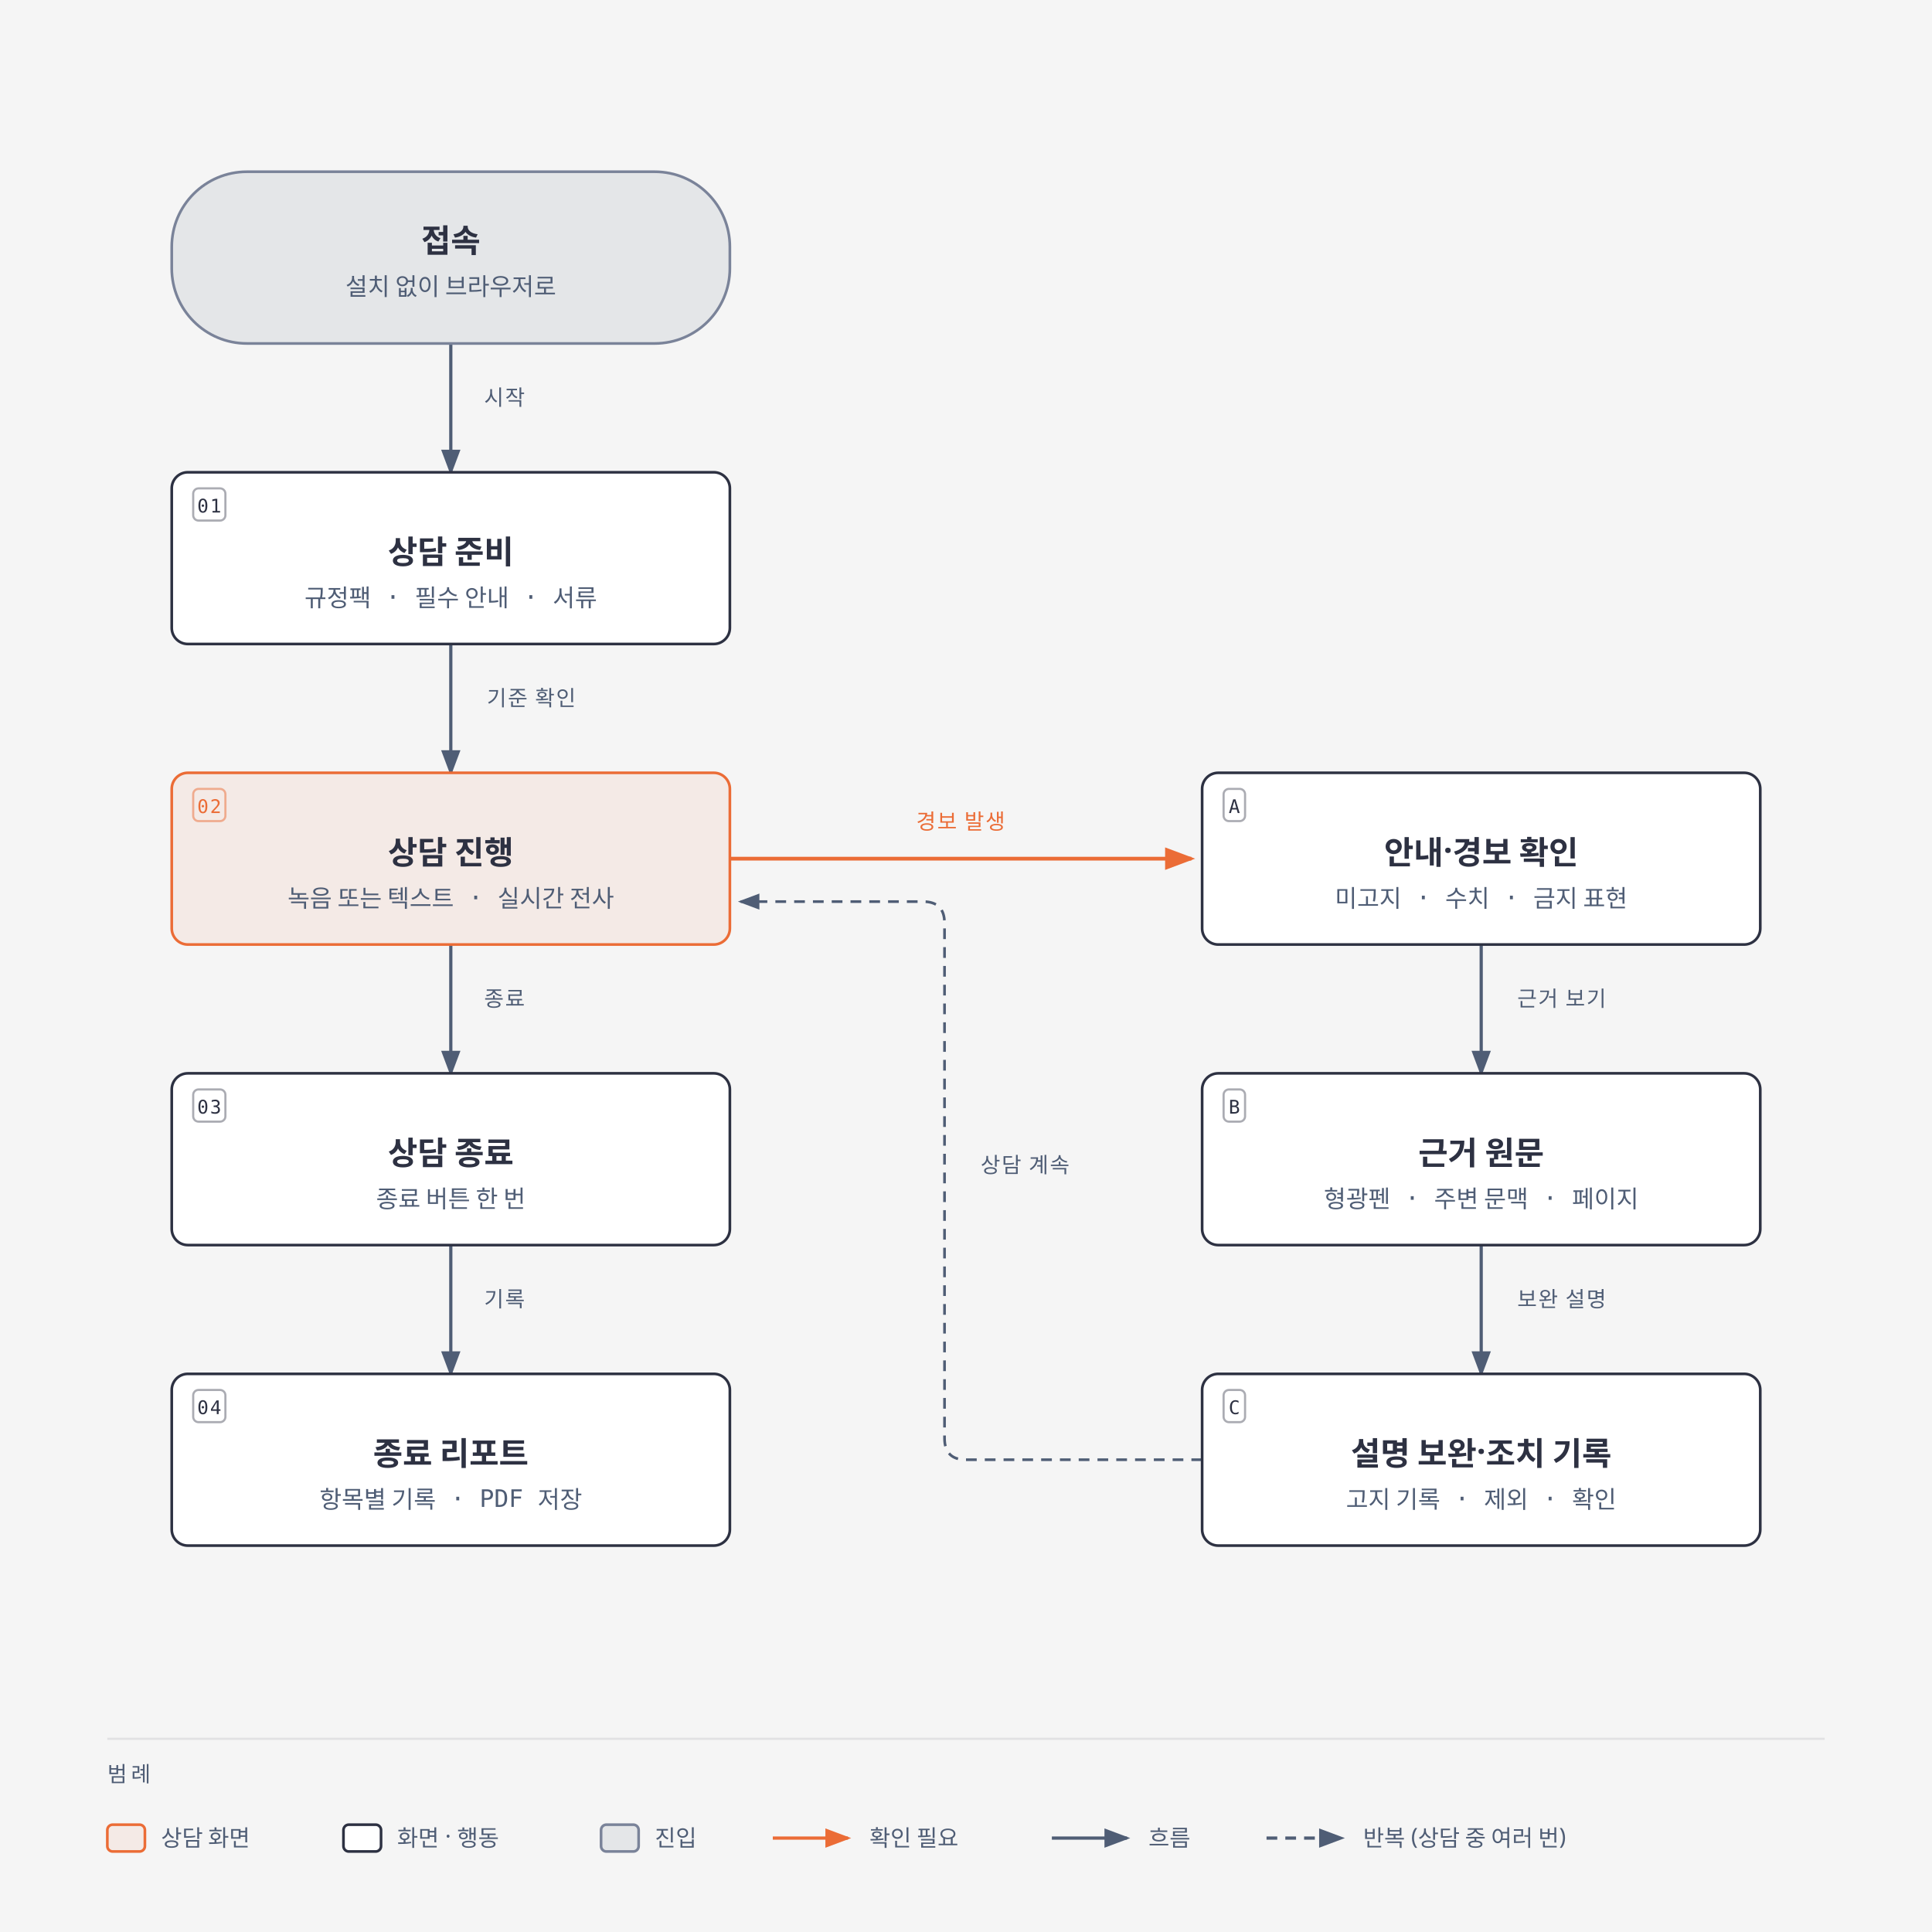
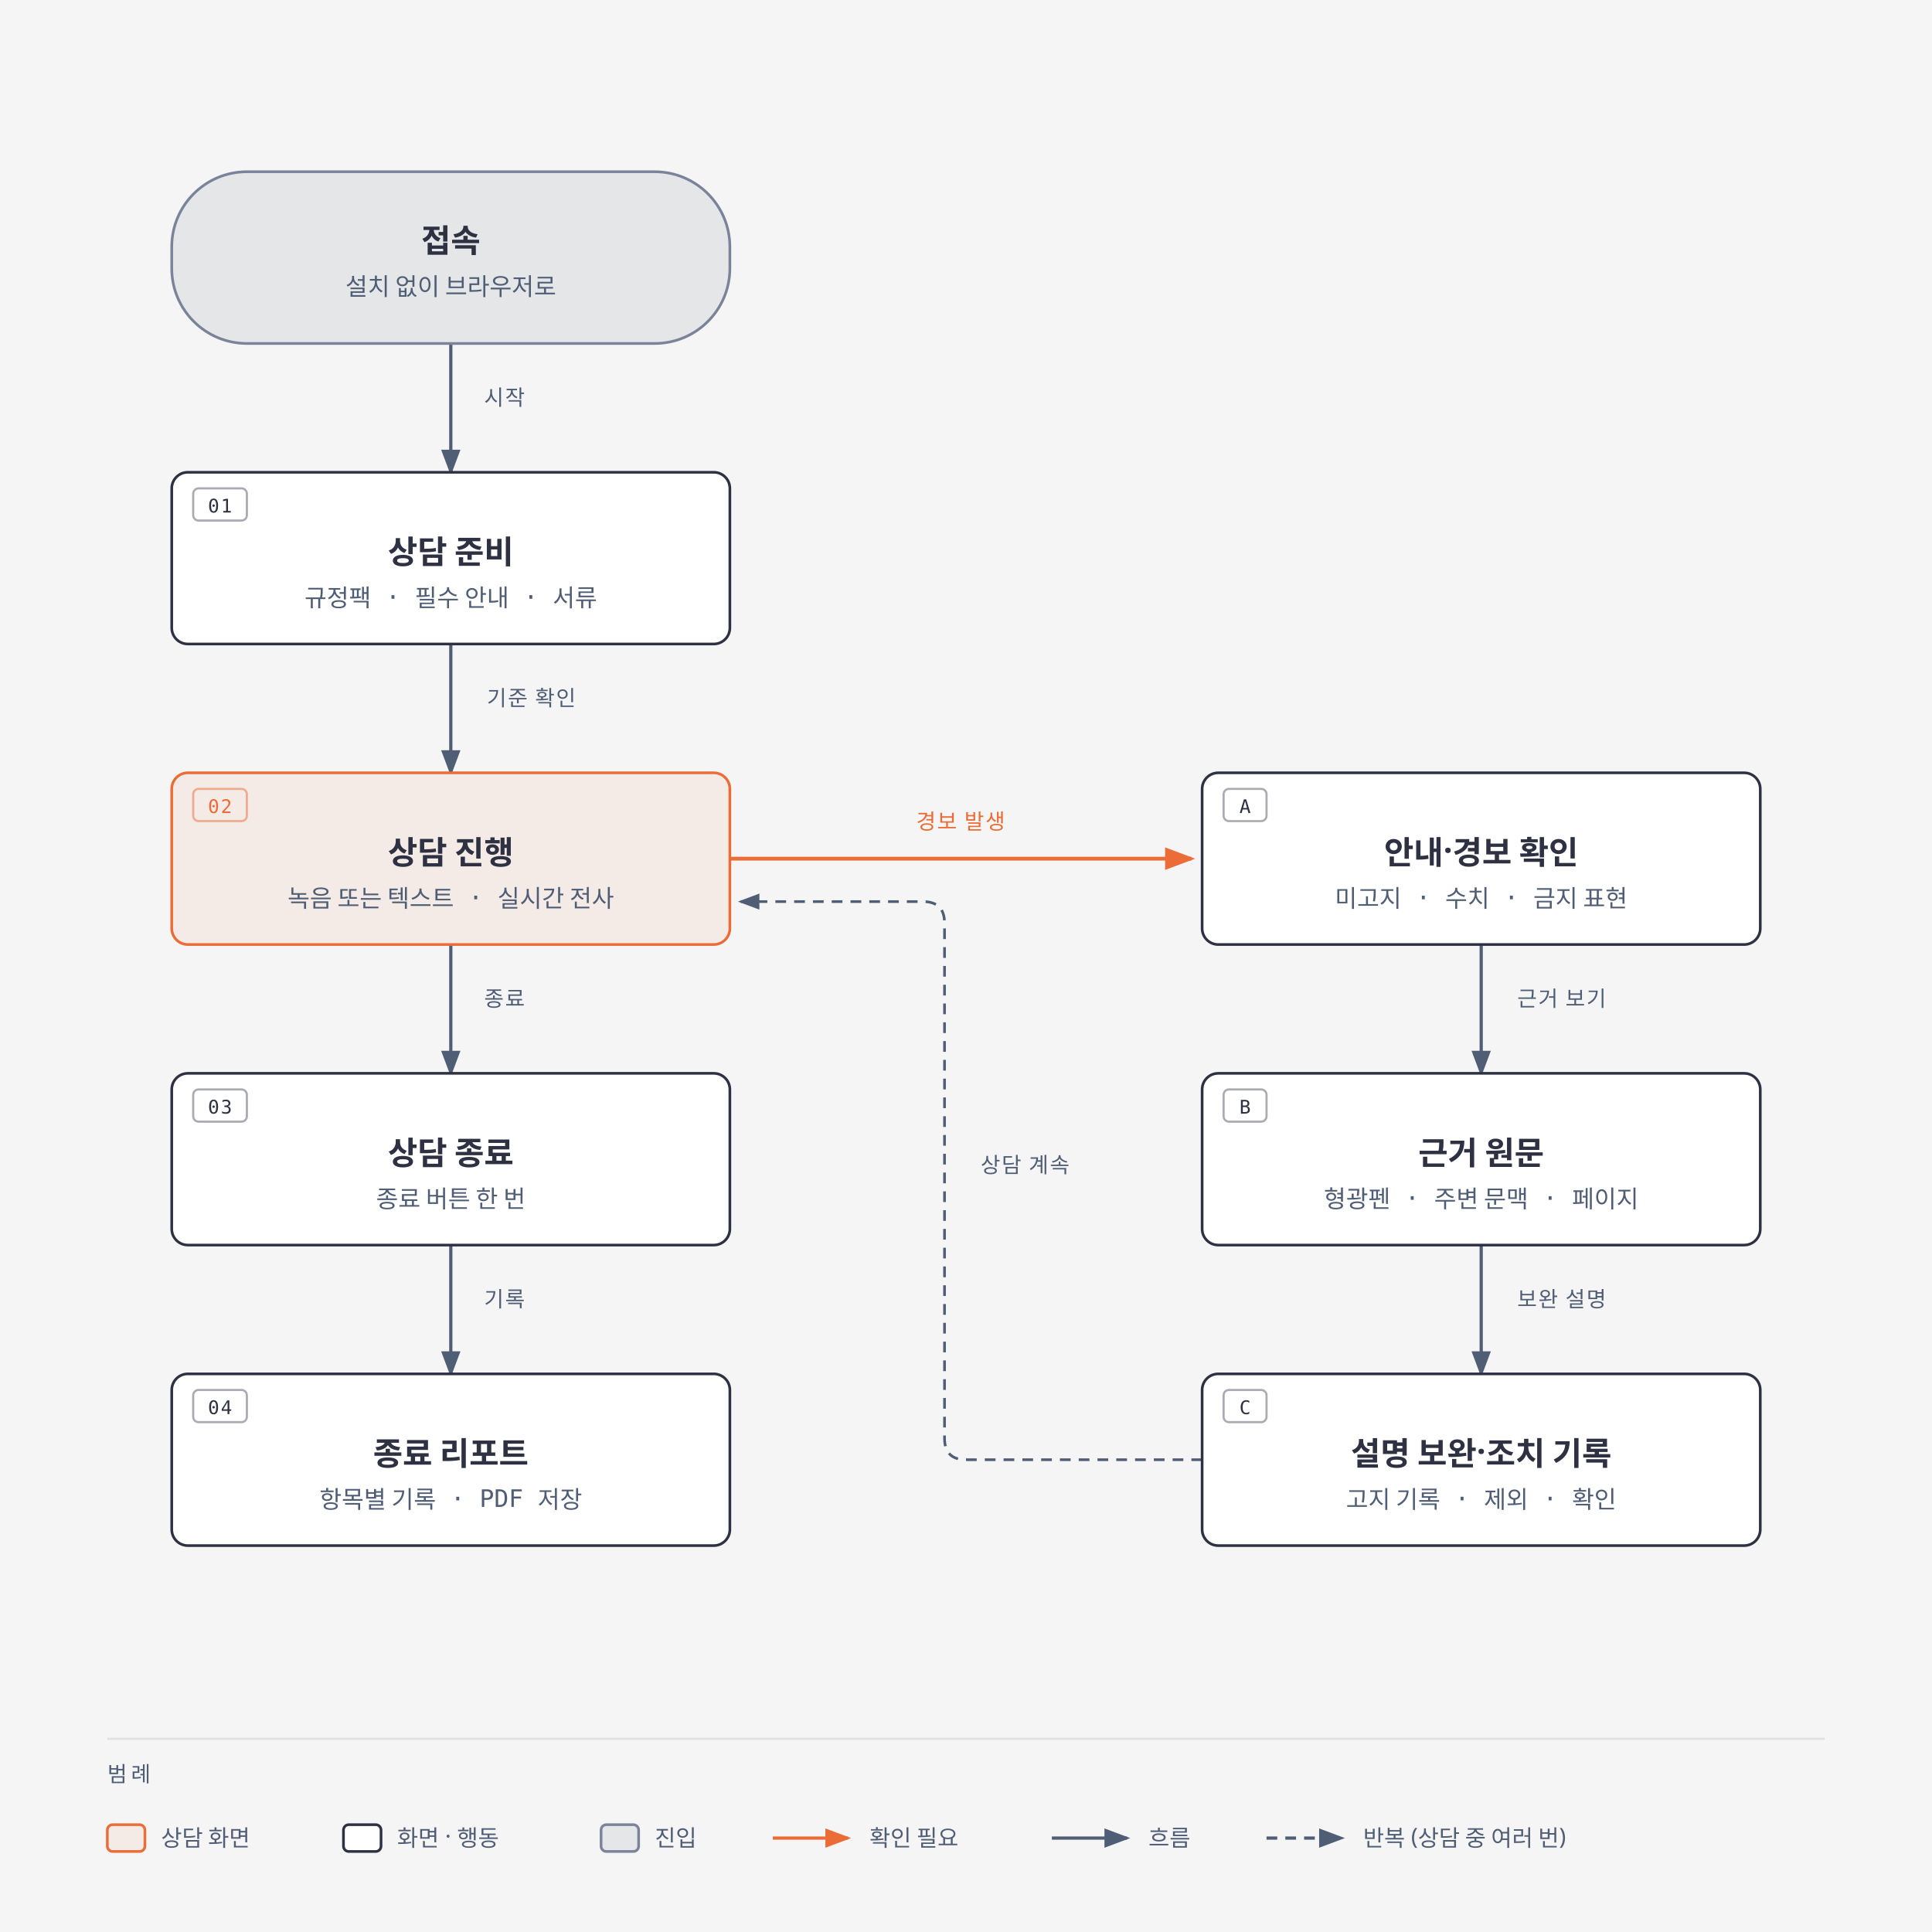
<svg xmlns="http://www.w3.org/2000/svg" viewBox="0 0 720 720" role="img" aria-labelledby="05-userflow-title 05-userflow-desc">
  <defs>
    <marker id="arrow" markerWidth="8" markerHeight="6" refX="7" refY="3" orient="auto">
      <polygon points="0 0, 8 3, 0 6" fill="#4f5d75" />
    </marker>
    <marker id="arrow-accent" markerWidth="8" markerHeight="6" refX="7" refY="3" orient="auto">
      <polygon points="0 0, 8 3, 0 6" fill="#eb6c36" />
    </marker>
    <marker id="arrow-link" markerWidth="8" markerHeight="6" refX="7" refY="3" orient="auto">
      <polygon points="0 0, 8 3, 0 6" fill="#2e5aa8" />
    </marker>
  </defs>
  <rect width="100%" height="100%" fill="#f5f5f5" />
  <g transform="translate(0,0)">
    <path d="M 168,128 L 168,176" fill="none" stroke="#4f5d75" stroke-width="1.2" marker-end="url(#arrow)" />
    <path d="M 168,240 L 168,288" fill="none" stroke="#4f5d75" stroke-width="1.2" marker-end="url(#arrow)" />
    <path d="M 272,320 L 444,320" fill="none" stroke="#eb6c36" stroke-width="1.4" marker-end="url(#arrow-accent)" />
    <path d="M 552,352 L 552,400" fill="none" stroke="#4f5d75" stroke-width="1.2" marker-end="url(#arrow)" />
    <path d="M 552,464 L 552,512" fill="none" stroke="#4f5d75" stroke-width="1.2" marker-end="url(#arrow)" />
    <path d="M 448,544 H 360 Q 352,544 352,536 V 344 Q 352,336 344,336 H 276" fill="none" stroke="#4f5d75" stroke-width="1" stroke-dasharray="4,3" marker-end="url(#arrow)" />
    <path d="M 168,352 L 168,400" fill="none" stroke="#4f5d75" stroke-width="1.2" marker-end="url(#arrow)" />
    <path d="M 168,464 L 168,512" fill="none" stroke="#4f5d75" stroke-width="1.2" marker-end="url(#arrow)" />
    <rect x="176" y="142" width="24" height="12" rx="2" fill="#f5f5f5" />
    <text x="188" y="151" fill="#4f5d75" font-size="8" font-family="'Geist Mono', 'Malgun Gothic', ui-monospace, monospace" text-anchor="middle" letter-spacing="0.06em">시작</text>
    <rect x="176" y="254" width="44" height="12" rx="2" fill="#f5f5f5" />
    <text x="198" y="263" fill="#4f5d75" font-size="8" font-family="'Geist Mono', 'Malgun Gothic', ui-monospace, monospace" text-anchor="middle" letter-spacing="0.06em">기준 확인</text>
    <rect x="336" y="300" width="44" height="12" rx="2" fill="#f5f5f5" />
    <text x="358" y="309" fill="#eb6c36" font-size="8" font-family="'Geist Mono', 'Malgun Gothic', ui-monospace, monospace" text-anchor="middle" letter-spacing="0.06em">경보 발생</text>
    <rect x="560" y="366" width="44" height="12" rx="2" fill="#f5f5f5" />
    <text x="582" y="375" fill="#4f5d75" font-size="8" font-family="'Geist Mono', 'Malgun Gothic', ui-monospace, monospace" text-anchor="middle" letter-spacing="0.06em">근거 보기</text>
    <rect x="560" y="478" width="44" height="12" rx="2" fill="#f5f5f5" />
    <text x="582" y="487" fill="#4f5d75" font-size="8" font-family="'Geist Mono', 'Malgun Gothic', ui-monospace, monospace" text-anchor="middle" letter-spacing="0.06em">보완 설명</text>
    <rect x="360" y="428" width="44" height="12" rx="2" fill="#f5f5f5" />
    <text x="382" y="437" fill="#4f5d75" font-size="8" font-family="'Geist Mono', 'Malgun Gothic', ui-monospace, monospace" text-anchor="middle" letter-spacing="0.06em">상담 계속</text>
    <rect x="176" y="366" width="24" height="12" rx="2" fill="#f5f5f5" />
    <text x="188" y="375" fill="#4f5d75" font-size="8" font-family="'Geist Mono', 'Malgun Gothic', ui-monospace, monospace" text-anchor="middle" letter-spacing="0.06em">종료</text>
    <rect x="176" y="478" width="24" height="12" rx="2" fill="#f5f5f5" />
    <text x="188" y="487" fill="#4f5d75" font-size="8" font-family="'Geist Mono', 'Malgun Gothic', ui-monospace, monospace" text-anchor="middle" letter-spacing="0.06em">기록</text>
    <rect x="64" y="64" width="208" height="64" rx="28" fill="#f5f5f5" />
    <rect x="64" y="64" width="208" height="64" rx="28" fill="rgba(79,93,117,0.10)" stroke="#7a8399" stroke-width="1" />
    <text x="168" y="94" fill="#2d3142" font-size="12" font-weight="600" font-family="'Geist', 'Malgun Gothic', system-ui, sans-serif" text-anchor="middle">접속</text>
    <text x="168" y="110" fill="#4f5d75" font-size="9" font-family="'Geist Mono', 'Malgun Gothic', ui-monospace, monospace" text-anchor="middle">설치 없이 브라우저로</text>
    <rect x="64" y="176" width="208" height="64" rx="6" fill="#f5f5f5" />
    <rect x="64" y="176" width="208" height="64" rx="6" fill="#ffffff" stroke="#2d3142" stroke-width="1" />
-     <rect x="72" y="182" width="12" height="12" rx="2" fill="transparent" stroke="rgba(45,49,66,0.40)" stroke-width="0.8" />
-     <text x="78" y="191" fill="#2d3142" font-size="7" font-family="'Geist Mono', 'Malgun Gothic', ui-monospace, monospace" text-anchor="middle" letter-spacing="0.08em">01</text>
+     <rect x="72" y="182" width="20" height="12" rx="2" fill="transparent" stroke="rgba(45,49,66,0.40)" stroke-width="0.8" />
+     <text x="82" y="191" fill="#2d3142" font-size="7" font-family="'Geist Mono', 'Malgun Gothic', ui-monospace, monospace" text-anchor="middle" letter-spacing="0.08em">01</text>
    <text x="168" y="210" fill="#2d3142" font-size="12" font-weight="600" font-family="'Geist', 'Malgun Gothic', system-ui, sans-serif" text-anchor="middle">상담 준비</text>
    <text x="168" y="226" fill="#4f5d75" font-size="9" font-family="'Geist Mono', 'Malgun Gothic', ui-monospace, monospace" text-anchor="middle">규정팩 · 필수 안내 · 서류</text>
    <rect x="64" y="288" width="208" height="64" rx="6" fill="#f5f5f5" />
    <rect x="64" y="288" width="208" height="64" rx="6" fill="rgba(235,108,54,0.08)" stroke="#eb6c36" stroke-width="1" />
-     <rect x="72" y="294" width="12" height="12" rx="2" fill="transparent" stroke="rgba(235,108,54,0.50)" stroke-width="0.8" />
-     <text x="78" y="303" fill="#eb6c36" font-size="7" font-family="'Geist Mono', 'Malgun Gothic', ui-monospace, monospace" text-anchor="middle" letter-spacing="0.08em">02</text>
+     <rect x="72" y="294" width="20" height="12" rx="2" fill="transparent" stroke="rgba(235,108,54,0.50)" stroke-width="0.8" />
+     <text x="82" y="303" fill="#eb6c36" font-size="7" font-family="'Geist Mono', 'Malgun Gothic', ui-monospace, monospace" text-anchor="middle" letter-spacing="0.08em">02</text>
    <text x="168" y="322" fill="#2d3142" font-size="12" font-weight="600" font-family="'Geist', 'Malgun Gothic', system-ui, sans-serif" text-anchor="middle">상담 진행</text>
    <text x="168" y="338" fill="#4f5d75" font-size="9" font-family="'Geist Mono', 'Malgun Gothic', ui-monospace, monospace" text-anchor="middle">녹음 또는 텍스트 · 실시간 전사</text>
    <rect x="448" y="288" width="208" height="64" rx="6" fill="#f5f5f5" />
    <rect x="448" y="288" width="208" height="64" rx="6" fill="#ffffff" stroke="#2d3142" stroke-width="1" />
-     <rect x="456" y="294" width="8" height="12" rx="2" fill="transparent" stroke="rgba(45,49,66,0.40)" stroke-width="0.8" />
-     <text x="460" y="303" fill="#2d3142" font-size="7" font-family="'Geist Mono', 'Malgun Gothic', ui-monospace, monospace" text-anchor="middle" letter-spacing="0.08em">A</text>
+     <rect x="456" y="294" width="16" height="12" rx="2" fill="transparent" stroke="rgba(45,49,66,0.40)" stroke-width="0.8" />
+     <text x="464" y="303" fill="#2d3142" font-size="7" font-family="'Geist Mono', 'Malgun Gothic', ui-monospace, monospace" text-anchor="middle" letter-spacing="0.08em">A</text>
    <text x="552" y="322" fill="#2d3142" font-size="12" font-weight="600" font-family="'Geist', 'Malgun Gothic', system-ui, sans-serif" text-anchor="middle">안내·경보 확인</text>
    <text x="552" y="338" fill="#4f5d75" font-size="9" font-family="'Geist Mono', 'Malgun Gothic', ui-monospace, monospace" text-anchor="middle">미고지 · 수치 · 금지 표현</text>
    <rect x="64" y="400" width="208" height="64" rx="6" fill="#f5f5f5" />
    <rect x="64" y="400" width="208" height="64" rx="6" fill="#ffffff" stroke="#2d3142" stroke-width="1" />
-     <rect x="72" y="406" width="12" height="12" rx="2" fill="transparent" stroke="rgba(45,49,66,0.40)" stroke-width="0.8" />
-     <text x="78" y="415" fill="#2d3142" font-size="7" font-family="'Geist Mono', 'Malgun Gothic', ui-monospace, monospace" text-anchor="middle" letter-spacing="0.08em">03</text>
+     <rect x="72" y="406" width="20" height="12" rx="2" fill="transparent" stroke="rgba(45,49,66,0.40)" stroke-width="0.8" />
+     <text x="82" y="415" fill="#2d3142" font-size="7" font-family="'Geist Mono', 'Malgun Gothic', ui-monospace, monospace" text-anchor="middle" letter-spacing="0.08em">03</text>
    <text x="168" y="434" fill="#2d3142" font-size="12" font-weight="600" font-family="'Geist', 'Malgun Gothic', system-ui, sans-serif" text-anchor="middle">상담 종료</text>
    <text x="168" y="450" fill="#4f5d75" font-size="9" font-family="'Geist Mono', 'Malgun Gothic', ui-monospace, monospace" text-anchor="middle">종료 버튼 한 번</text>
    <rect x="448" y="400" width="208" height="64" rx="6" fill="#f5f5f5" />
    <rect x="448" y="400" width="208" height="64" rx="6" fill="#ffffff" stroke="#2d3142" stroke-width="1" />
-     <rect x="456" y="406" width="8" height="12" rx="2" fill="transparent" stroke="rgba(45,49,66,0.40)" stroke-width="0.8" />
-     <text x="460" y="415" fill="#2d3142" font-size="7" font-family="'Geist Mono', 'Malgun Gothic', ui-monospace, monospace" text-anchor="middle" letter-spacing="0.08em">B</text>
+     <rect x="456" y="406" width="16" height="12" rx="2" fill="transparent" stroke="rgba(45,49,66,0.40)" stroke-width="0.8" />
+     <text x="464" y="415" fill="#2d3142" font-size="7" font-family="'Geist Mono', 'Malgun Gothic', ui-monospace, monospace" text-anchor="middle" letter-spacing="0.08em">B</text>
    <text x="552" y="434" fill="#2d3142" font-size="12" font-weight="600" font-family="'Geist', 'Malgun Gothic', system-ui, sans-serif" text-anchor="middle">근거 원문</text>
    <text x="552" y="450" fill="#4f5d75" font-size="9" font-family="'Geist Mono', 'Malgun Gothic', ui-monospace, monospace" text-anchor="middle">형광펜 · 주변 문맥 · 페이지</text>
    <rect x="64" y="512" width="208" height="64" rx="6" fill="#f5f5f5" />
    <rect x="64" y="512" width="208" height="64" rx="6" fill="#ffffff" stroke="#2d3142" stroke-width="1" />
-     <rect x="72" y="518" width="12" height="12" rx="2" fill="transparent" stroke="rgba(45,49,66,0.40)" stroke-width="0.8" />
-     <text x="78" y="527" fill="#2d3142" font-size="7" font-family="'Geist Mono', 'Malgun Gothic', ui-monospace, monospace" text-anchor="middle" letter-spacing="0.08em">04</text>
+     <rect x="72" y="518" width="20" height="12" rx="2" fill="transparent" stroke="rgba(45,49,66,0.40)" stroke-width="0.8" />
+     <text x="82" y="527" fill="#2d3142" font-size="7" font-family="'Geist Mono', 'Malgun Gothic', ui-monospace, monospace" text-anchor="middle" letter-spacing="0.08em">04</text>
    <text x="168" y="546" fill="#2d3142" font-size="12" font-weight="600" font-family="'Geist', 'Malgun Gothic', system-ui, sans-serif" text-anchor="middle">종료 리포트</text>
    <text x="168" y="562" fill="#4f5d75" font-size="9" font-family="'Geist Mono', 'Malgun Gothic', ui-monospace, monospace" text-anchor="middle">항목별 기록 · PDF 저장</text>
    <rect x="448" y="512" width="208" height="64" rx="6" fill="#f5f5f5" />
    <rect x="448" y="512" width="208" height="64" rx="6" fill="#ffffff" stroke="#2d3142" stroke-width="1" />
-     <rect x="456" y="518" width="8" height="12" rx="2" fill="transparent" stroke="rgba(45,49,66,0.40)" stroke-width="0.8" />
-     <text x="460" y="527" fill="#2d3142" font-size="7" font-family="'Geist Mono', 'Malgun Gothic', ui-monospace, monospace" text-anchor="middle" letter-spacing="0.08em">C</text>
+     <rect x="456" y="518" width="16" height="12" rx="2" fill="transparent" stroke="rgba(45,49,66,0.40)" stroke-width="0.8" />
+     <text x="464" y="527" fill="#2d3142" font-size="7" font-family="'Geist Mono', 'Malgun Gothic', ui-monospace, monospace" text-anchor="middle" letter-spacing="0.08em">C</text>
    <text x="552" y="546" fill="#2d3142" font-size="12" font-weight="600" font-family="'Geist', 'Malgun Gothic', system-ui, sans-serif" text-anchor="middle">설명 보완·조치 기록</text>
    <text x="552" y="562" fill="#4f5d75" font-size="9" font-family="'Geist Mono', 'Malgun Gothic', ui-monospace, monospace" text-anchor="middle">고지 기록 · 제외 · 확인</text>
  </g>
  <line x1="40" y1="648" x2="680" y2="648" stroke="rgba(45,49,66,0.10)" stroke-width="0.8" />
  <text x="40" y="664" fill="#4f5d75" font-size="8" font-family="'Geist Mono', 'Malgun Gothic', ui-monospace, monospace" letter-spacing="0.18em">범례</text>
  <rect x="40" y="680" width="14" height="10" rx="2" fill="rgba(235,108,54,0.08)" stroke="#eb6c36" stroke-width="1" />
  <text x="60" y="688" fill="#4f5d75" font-size="8.5" font-family="'Geist', 'Malgun Gothic', system-ui, sans-serif">상담 화면</text>
  <rect x="128" y="680" width="14" height="10" rx="2" fill="#ffffff" stroke="#2d3142" stroke-width="1" />
  <text x="148" y="688" fill="#4f5d75" font-size="8.5" font-family="'Geist', 'Malgun Gothic', system-ui, sans-serif">화면 · 행동</text>
  <rect x="224" y="680" width="14" height="10" rx="2" fill="rgba(79,93,117,0.10)" stroke="#7a8399" stroke-width="1" />
  <text x="244" y="688" fill="#4f5d75" font-size="8.5" font-family="'Geist', 'Malgun Gothic', system-ui, sans-serif">진입</text>
  <line x1="288" y1="685" x2="316" y2="685" stroke="#eb6c36" stroke-width="1.2" marker-end="url(#arrow-accent)" />
  <text x="324" y="688" fill="#4f5d75" font-size="8.5" font-family="'Geist', 'Malgun Gothic', system-ui, sans-serif">확인 필요</text>
  <line x1="392" y1="685" x2="420" y2="685" stroke="#4f5d75" stroke-width="1.2" marker-end="url(#arrow)" />
  <text x="428" y="688" fill="#4f5d75" font-size="8.5" font-family="'Geist', 'Malgun Gothic', system-ui, sans-serif">흐름</text>
  <line x1="472" y1="685" x2="500" y2="685" stroke="#4f5d75" stroke-width="1.2" stroke-dasharray="4,3" marker-end="url(#arrow)" />
  <text x="508" y="688" fill="#4f5d75" font-size="8.5" font-family="'Geist', 'Malgun Gothic', system-ui, sans-serif">반복 (상담 중 여러 번)</text>
</svg>
